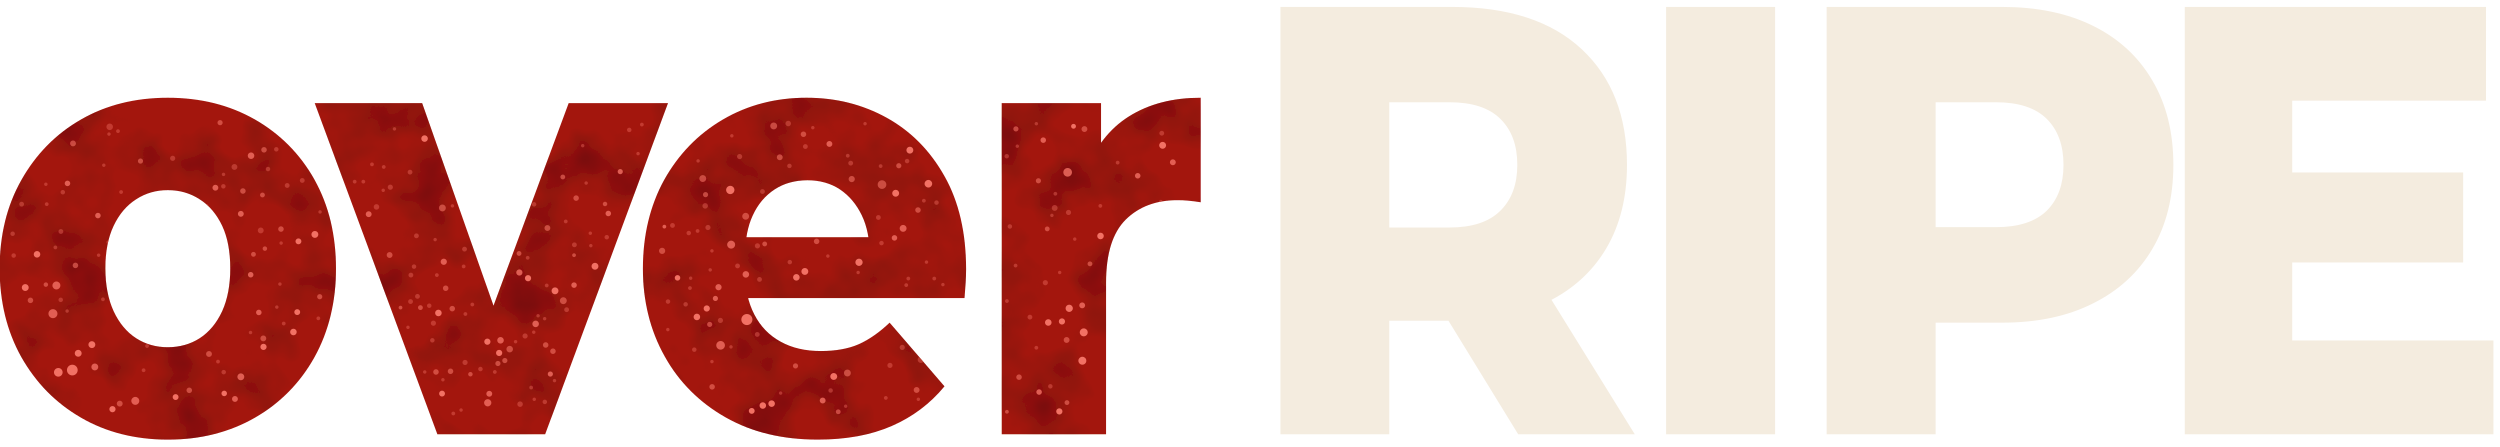
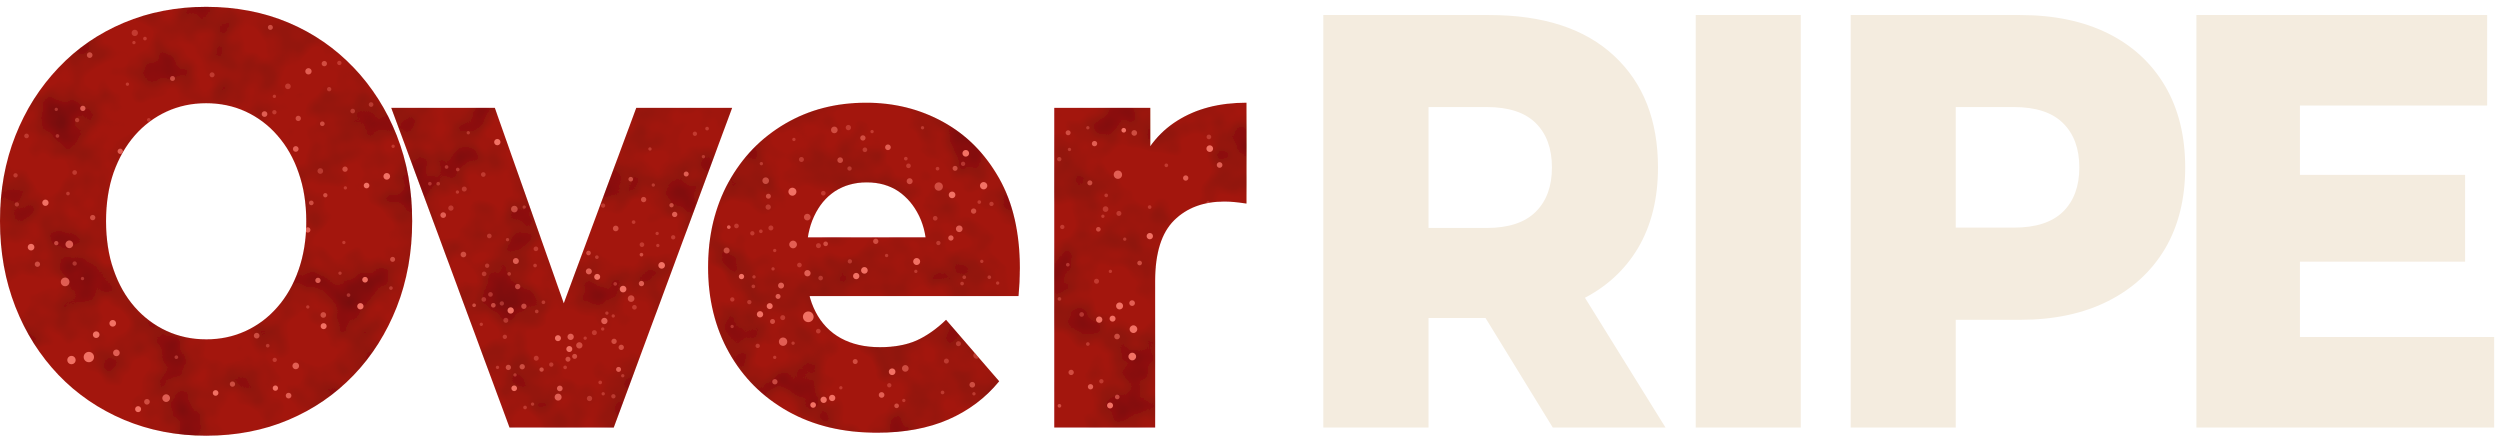
- <svg xmlns="http://www.w3.org/2000/svg" viewBox="541 283 1445 258" role="img" aria-label="overRIPE">
+ <svg xmlns="http://www.w3.org/2000/svg" viewBox="541 278 1497 265" role="img" aria-label="OverRIPE">
  <defs>
    <clipPath id="or-over">
-       <path d="M638.0 537.1Q609.7 537.1 587.8 524.4Q565.9 511.7 553.3 489.3Q540.8 467.0 540.8 438.2Q540.8 409.2 553.4 387.0Q565.9 364.7 587.8 352.1Q609.6 339.5 638.0 339.5Q666.4 339.5 688.4 352.1Q710.4 364.7 722.8 386.9Q735.2 409.2 735.2 438.2Q735.2 467.0 722.8 489.4Q710.4 511.7 688.4 524.4Q666.3 537.1 638.0 537.1ZM638.0 483.7Q648.3 483.7 656.4 478.5Q664.6 473.2 669.4 462.9Q674.1 452.5 674.1 438.2Q674.1 423.5 669.4 413.5Q664.6 403.4 656.4 398.2Q648.3 392.9 638.0 392.9Q627.8 392.9 619.7 398.2Q611.5 403.4 606.7 413.5Q601.9 423.5 601.9 438.2Q601.9 452.5 606.7 462.9Q611.5 473.2 619.7 478.5Q627.8 483.7 638.0 483.7Z M793.8 534.0 722.9 342.6H785.0L841.4 502.7H810.3L869.7 342.6H927.1L856.1 534.0Z M1013.7 537.1Q983.2 537.1 960.5 524.3Q937.7 511.4 925.2 489.0Q912.6 466.6 912.6 438.2Q912.6 409.3 924.9 387.0Q937.3 364.7 958.8 352.1Q980.3 339.5 1007.2 339.5Q1032.7 339.5 1053.6 351.1Q1074.5 362.7 1086.9 384.8Q1099.4 406.9 1099.4 438.6Q1099.4 442.3 1099.1 446.9Q1098.8 451.5 1098.5 455.3H962.2V420.1H1066.5L1043.6 430.0Q1043.7 416.9 1039.1 407.4Q1034.5 397.9 1026.5 392.5Q1018.5 387.2 1007.7 387.2Q996.8 387.2 988.7 392.5Q980.5 397.9 976.1 407.5Q971.7 417.0 971.7 430.3V440.6Q971.7 454.5 977.0 464.8Q982.3 475.1 992.2 480.5Q1002.0 485.9 1015.5 485.9Q1028.4 485.9 1037.5 481.9Q1046.5 477.8 1055.2 469.5L1086.9 506.3Q1074.6 521.3 1056.5 529.2Q1038.4 537.1 1013.7 537.1Z M1120.0 534.0V342.6H1177.4V398.6L1168.7 382.5Q1176.4 361.1 1193.5 350.3Q1210.7 339.5 1235.0 339.5V399.9Q1231.0 399.3 1227.9 399.0Q1224.8 398.7 1221.6 398.7Q1203.1 398.7 1191.7 409.9Q1180.3 421.2 1180.3 446.3V534.0Z" />
+       <path d="M664.6 538.9Q637.9 538.9 615.3 529.4Q592.6 519.8 576.0 502.5Q559.4 485.1 550.2 461.7Q541.0 438.2 541.0 410.4Q541.0 382.5 550.2 359.3Q559.4 336.0 576.0 318.6Q592.6 301.1 615.2 291.6Q637.8 282.1 664.5 282.1Q691.3 282.1 713.8 291.6Q736.2 301.1 752.8 318.5Q769.4 335.9 778.6 359.2Q787.8 382.5 787.8 410.4Q787.8 438.3 778.6 461.8Q769.4 485.2 752.8 502.6Q736.2 519.9 713.8 529.4Q691.3 538.9 664.6 538.9ZM664.5 481.2Q677.2 481.2 688.1 476.2Q699.0 471.2 707.1 461.9Q715.3 452.6 719.8 439.6Q724.4 426.5 724.4 410.5Q724.4 394.4 719.8 381.4Q715.3 368.4 707.1 359.1Q699.0 349.8 688.1 344.8Q677.2 339.8 664.5 339.8Q651.7 339.8 640.8 344.8Q629.9 349.8 621.7 359.1Q613.6 368.4 609.0 381.4Q604.5 394.4 604.5 410.5Q604.5 426.5 609.0 439.5Q613.5 452.6 621.7 461.9Q629.9 471.2 640.8 476.2Q651.7 481.2 664.5 481.2Z M846.1 534.0 775.3 342.6H837.3L893.8 502.7H862.6L922.0 342.6H979.4L908.5 534.0Z M1066.1 537.1Q1035.6 537.1 1012.8 524.3Q990.0 511.4 977.5 489.0Q965.0 466.6 965.0 438.2Q965.0 409.3 977.3 387.0Q989.6 364.7 1011.1 352.1Q1032.6 339.5 1059.6 339.5Q1085.0 339.5 1105.9 351.1Q1126.8 362.7 1139.3 384.8Q1151.7 406.9 1151.7 438.6Q1151.7 442.3 1151.5 446.9Q1151.2 451.5 1150.9 455.3H1014.5V420.1H1118.9L1095.9 430.0Q1096.0 416.9 1091.4 407.4Q1086.8 397.9 1078.9 392.5Q1070.9 387.2 1060.0 387.2Q1049.2 387.2 1041.0 392.5Q1032.9 397.9 1028.5 407.5Q1024.0 417.0 1024.0 430.3V440.6Q1024.0 454.5 1029.4 464.8Q1034.7 475.1 1044.5 480.5Q1054.4 485.9 1067.9 485.9Q1080.7 485.9 1089.8 481.9Q1098.9 477.8 1107.5 469.5L1139.3 506.3Q1127.0 521.3 1108.9 529.2Q1090.7 537.1 1066.1 537.1Z M1172.3 534.0V342.6H1229.8V398.6L1221.0 382.5Q1228.8 361.1 1245.9 350.3Q1263.0 339.5 1287.4 339.5V399.9Q1283.4 399.3 1280.3 399.0Q1277.2 398.7 1274.0 398.7Q1255.5 398.7 1244.1 409.9Q1232.7 421.2 1232.7 446.3V534.0Z" />
    </clipPath>
-     <filter id="or-g1" filterUnits="userSpaceOnUse" primitiveUnits="userSpaceOnUse" x="531" y="273" width="1465" height="278">
+     <filter id="or-g1" filterUnits="userSpaceOnUse" primitiveUnits="userSpaceOnUse" x="531" y="268.121" width="1517.355" height="285">
      <feTurbulence type="fractalNoise" baseFrequency="0.03" numOctaves="3" seed="7" result="n" />
      <feColorMatrix in="n" type="matrix" values="0 0 0 0 0 0 0 0 0 0 0 0 0 0 0 1.05 0 0 0 -0.45" result="d" />
      <feComposite in="d" in2="SourceGraphic" operator="in" result="m" />
      <feMerge>
        <feMergeNode in="SourceGraphic" />
        <feMergeNode in="m" />
      </feMerge>
    </filter>
  </defs>
-   <path fill="#a3160c" filter="url(#or-g1)" d="M638.0 537.1Q609.7 537.1 587.8 524.4Q565.9 511.7 553.3 489.3Q540.8 467.0 540.8 438.2Q540.8 409.2 553.4 387.0Q565.9 364.7 587.8 352.1Q609.6 339.5 638.0 339.5Q666.4 339.5 688.4 352.1Q710.4 364.7 722.8 386.9Q735.2 409.2 735.2 438.2Q735.2 467.0 722.8 489.4Q710.4 511.7 688.4 524.4Q666.3 537.1 638.0 537.1ZM638.0 483.7Q648.3 483.7 656.4 478.5Q664.6 473.2 669.4 462.9Q674.1 452.5 674.1 438.2Q674.1 423.5 669.4 413.5Q664.6 403.4 656.4 398.2Q648.3 392.9 638.0 392.9Q627.8 392.9 619.7 398.2Q611.5 403.4 606.7 413.5Q601.9 423.5 601.9 438.2Q601.9 452.5 606.7 462.9Q611.5 473.2 619.7 478.5Q627.8 483.7 638.0 483.7Z M793.8 534.0 722.9 342.6H785.0L841.4 502.7H810.3L869.7 342.6H927.1L856.1 534.0Z M1013.7 537.1Q983.2 537.1 960.5 524.3Q937.7 511.4 925.2 489.0Q912.6 466.6 912.6 438.2Q912.6 409.3 924.9 387.0Q937.3 364.7 958.8 352.1Q980.3 339.5 1007.2 339.5Q1032.7 339.5 1053.6 351.1Q1074.5 362.7 1086.9 384.8Q1099.4 406.9 1099.4 438.6Q1099.4 442.3 1099.1 446.9Q1098.8 451.5 1098.5 455.3H962.2V420.1H1066.5L1043.6 430.0Q1043.7 416.9 1039.1 407.4Q1034.5 397.9 1026.5 392.5Q1018.5 387.2 1007.7 387.2Q996.8 387.2 988.7 392.5Q980.5 397.9 976.1 407.5Q971.7 417.0 971.7 430.3V440.6Q971.7 454.5 977.0 464.8Q982.3 475.1 992.2 480.5Q1002.0 485.9 1015.5 485.9Q1028.4 485.9 1037.5 481.9Q1046.5 477.8 1055.2 469.5L1086.9 506.3Q1074.6 521.3 1056.5 529.2Q1038.4 537.1 1013.7 537.1Z M1120.0 534.0V342.6H1177.4V398.6L1168.7 382.5Q1176.4 361.1 1193.5 350.3Q1210.7 339.5 1235.0 339.5V399.9Q1231.0 399.3 1227.9 399.0Q1224.8 398.7 1221.6 398.7Q1203.1 398.7 1191.7 409.9Q1180.3 421.2 1180.3 446.3V534.0Z" />
+   <path fill="#a3160c" filter="url(#or-g1)" d="M664.6 538.9Q637.9 538.9 615.3 529.4Q592.6 519.8 576.0 502.5Q559.4 485.1 550.2 461.7Q541.0 438.2 541.0 410.4Q541.0 382.5 550.2 359.3Q559.4 336.0 576.0 318.6Q592.6 301.1 615.2 291.6Q637.8 282.1 664.5 282.1Q691.3 282.1 713.8 291.6Q736.2 301.1 752.8 318.5Q769.4 335.9 778.6 359.2Q787.8 382.5 787.8 410.4Q787.8 438.3 778.6 461.8Q769.4 485.2 752.8 502.6Q736.2 519.9 713.8 529.4Q691.3 538.9 664.6 538.9ZM664.5 481.2Q677.2 481.2 688.1 476.2Q699.0 471.2 707.1 461.9Q715.3 452.6 719.8 439.6Q724.4 426.5 724.4 410.5Q724.4 394.4 719.8 381.4Q715.3 368.4 707.1 359.1Q699.0 349.8 688.1 344.8Q677.2 339.8 664.5 339.8Q651.7 339.8 640.8 344.8Q629.9 349.8 621.7 359.1Q613.6 368.4 609.0 381.4Q604.5 394.4 604.5 410.5Q604.5 426.5 609.0 439.5Q613.5 452.6 621.7 461.9Q629.9 471.2 640.8 476.2Q651.7 481.2 664.5 481.2Z M846.1 534.0 775.3 342.6H837.3L893.8 502.7H862.6L922.0 342.6H979.4L908.5 534.0Z M1066.1 537.1Q1035.6 537.1 1012.8 524.3Q990.0 511.4 977.5 489.0Q965.0 466.6 965.0 438.2Q965.0 409.3 977.3 387.0Q989.6 364.7 1011.1 352.1Q1032.6 339.5 1059.6 339.5Q1085.0 339.5 1105.9 351.1Q1126.8 362.7 1139.3 384.8Q1151.7 406.9 1151.7 438.6Q1151.7 442.3 1151.5 446.9Q1151.2 451.5 1150.9 455.3H1014.5V420.1H1118.9L1095.9 430.0Q1096.0 416.9 1091.4 407.4Q1086.8 397.9 1078.9 392.5Q1070.9 387.2 1060.0 387.2Q1049.2 387.2 1041.0 392.5Q1032.9 397.9 1028.5 407.5Q1024.0 417.0 1024.0 430.3V440.6Q1024.0 454.5 1029.4 464.8Q1034.7 475.1 1044.5 480.5Q1054.4 485.9 1067.9 485.9Q1080.7 485.9 1089.8 481.9Q1098.9 477.8 1107.5 469.5L1139.3 506.3Q1127.0 521.3 1108.9 529.2Q1090.7 537.1 1066.1 537.1Z M1172.3 534.0V342.6H1229.8V398.6L1221.0 382.5Q1228.8 361.1 1245.9 350.3Q1263.0 339.5 1287.4 339.5V399.9Q1283.4 399.3 1280.3 399.0Q1277.2 398.7 1274.0 398.7Q1255.5 398.7 1244.1 409.9Q1232.7 421.2 1232.7 446.3V534.0Z" />
  <g clip-path="url(#or-over)">
    <g fill="#f27164" opacity="0.4">
-       <circle cx="996.6" cy="354.4" r="1.6" />
-       <circle cx="912.0" cy="355.0" r="1.1" />
-       <circle cx="1041.0" cy="354.5" r="1.0" />
-       <circle cx="1140.0" cy="354.5" r="1.0" />
-       <circle cx="604.4" cy="356.3" r="1.9" />
-       <circle cx="1010.8" cy="356.8" r="1.0" />
-       <circle cx="769.0" cy="357.5" r="1.0" />
-       <circle cx="904.7" cy="358.1" r="1.3" />
-       <circle cx="609.2" cy="358.8" r="1.1" />
-       <circle cx="1212.5" cy="360.0" r="1.4" />
-       <circle cx="604.0" cy="360.5" r="1.0" />
-       <circle cx="964.0" cy="361.5" r="1.0" />
-       <circle cx="877.8" cy="367.2" r="1.0" />
-       <circle cx="1006.5" cy="367.7" r="1.4" />
-       <circle cx="1129.0" cy="367.5" r="1.0" />
-       <circle cx="700.7" cy="369.3" r="1.3" />
-       <circle cx="909.8" cy="371.8" r="1.0" />
-       <circle cx="968.5" cy="373.5" r="1.5" />
-       <circle cx="1031.0" cy="373.0" r="1.1" />
-       <circle cx="1122.9" cy="373.3" r="1.3" />
-       <circle cx="640.8" cy="374.5" r="1.5" />
-       <circle cx="944.5" cy="376.0" r="1.0" />
-       <circle cx="1065.3" cy="376.1" r="1.3" />
-       <circle cx="1032.7" cy="377.3" r="1.4" />
-       <circle cx="1187.0" cy="377.0" r="1.1" />
-       <circle cx="756.0" cy="378.0" r="1.1" />
-       <circle cx="601.0" cy="378.5" r="1.0" />
-       <circle cx="676.5" cy="379.5" r="1.7" />
-       <circle cx="762.8" cy="379.5" r="1.1" />
-       <circle cx="997.3" cy="378.9" r="1.3" />
-       <circle cx="1050.0" cy="379.0" r="1.1" />
-       <circle cx="695.9" cy="380.7" r="1.3" />
-       <circle cx="778.0" cy="382.5" r="1.4" />
-       <circle cx="670.2" cy="383.8" r="1.0" />
-       <circle cx="715.7" cy="387.3" r="1.4" />
-       <circle cx="746.0" cy="388.0" r="1.1" />
-       <circle cx="751.0" cy="388.0" r="1.1" />
-       <circle cx="567.5" cy="389.5" r="1.0" />
-       <circle cx="879.8" cy="388.8" r="1.0" />
-       <circle cx="670.1" cy="390.7" r="1.3" />
-       <circle cx="707.0" cy="390.2" r="1.4" />
-       <circle cx="766.6" cy="391.2" r="1.5" />
-       <circle cx="762.5" cy="393.0" r="1.0" />
-       <circle cx="981.7" cy="393.7" r="1.4" />
-       <circle cx="577.3" cy="394.1" r="1.3" />
-       <circle cx="611.0" cy="394.0" r="1.1" />
-       <circle cx="1151.0" cy="395.0" r="1.1" />
-       <circle cx="626.0" cy="396.5" r="1.0" />
-       <circle cx="1075.0" cy="399.0" r="1.1" />
-       <circle cx="1082.3" cy="400.1" r="1.3" />
-       <circle cx="1212.0" cy="399.5" r="1.0" />
-       <circle cx="553.5" cy="401.0" r="1.4" />
-       <circle cx="568.0" cy="401.0" r="1.1" />
-       <circle cx="849.7" cy="401.1" r="1.3" />
-       <circle cx="948.6" cy="402.0" r="1.6" />
-       <circle cx="617.0" cy="401.5" r="1.0" />
-       <circle cx="660.5" cy="402.0" r="1.0" />
-       <circle cx="758.6" cy="402.6" r="1.6" />
-       <circle cx="802.5" cy="402.0" r="1.0" />
-       <circle cx="1150.6" cy="403.2" r="1.7" />
-       <circle cx="1177.0" cy="402.0" r="1.1" />
-       <circle cx="984.5" cy="403.0" r="1.0" />
-       <circle cx="1034.5" cy="404.0" r="1.0" />
-       <circle cx="1158.6" cy="405.8" r="1.5" />
-       <circle cx="726.0" cy="405.5" r="1.0" />
-       <circle cx="1048.7" cy="408.7" r="1.4" />
-       <circle cx="1149.0" cy="407.5" r="1.0" />
-       <circle cx="980.7" cy="410.1" r="1.3" />
-       <circle cx="868.0" cy="411.0" r="1.1" />
-       <circle cx="929.7" cy="413.3" r="1.4" />
-       <circle cx="950.2" cy="414.5" r="1.5" />
-       <circle cx="1124.7" cy="413.9" r="1.3" />
-       <circle cx="691.7" cy="416.2" r="1.7" />
-       <circle cx="576.2" cy="416.8" r="1.4" />
-       <circle cx="944.2" cy="416.5" r="1.1" />
-       <circle cx="939.1" cy="417.7" r="1.3" />
-       <circle cx="548.3" cy="418.1" r="1.3" />
-       <circle cx="882.2" cy="417.8" r="1.0" />
-       <circle cx="781.7" cy="419.3" r="1.4" />
-       <circle cx="891.7" cy="420.1" r="1.3" />
-       <circle cx="792.5" cy="421.5" r="1.0" />
-       <circle cx="1162.2" cy="421.2" r="1.0" />
-       <circle cx="603.5" cy="423.0" r="1.0" />
-       <circle cx="1050.5" cy="423.5" r="1.3" />
-       <circle cx="703.5" cy="423.5" r="1.0" />
-       <circle cx="873.0" cy="424.5" r="1.4" />
-       <circle cx="882.5" cy="425.0" r="1.0" />
-       <circle cx="978.8" cy="425.1" r="1.5" />
-       <circle cx="573.0" cy="426.0" r="1.1" />
-       <circle cx="809.5" cy="427.0" r="1.4" />
-       <circle cx="952.5" cy="428.0" r="1.0" />
-       <circle cx="548.9" cy="430.7" r="1.3" />
-       <circle cx="598.0" cy="430.5" r="1.0" />
-       <circle cx="1019.5" cy="431.0" r="1.0" />
-       <circle cx="846.0" cy="432.0" r="1.1" />
-       <circle cx="997.5" cy="434.5" r="1.3" />
-       <circle cx="1076.5" cy="434.5" r="1.0" />
-       <circle cx="967.3" cy="436.7" r="1.4" />
-       <circle cx="1128.0" cy="436.5" r="1.1" />
-       <circle cx="780.3" cy="437.1" r="1.3" />
-       <circle cx="809.0" cy="437.0" r="1.1" />
-       <circle cx="951.5" cy="439.0" r="1.0" />
-       <circle cx="1037.0" cy="440.5" r="1.0" />
-       <circle cx="1153.5" cy="440.5" r="1.0" />
-       <circle cx="778.5" cy="442.0" r="1.4" />
-       <circle cx="793.5" cy="442.0" r="1.1" />
-       <circle cx="940.2" cy="443.8" r="1.0" />
-       <circle cx="980.0" cy="444.5" r="1.4" />
-       <circle cx="1066.0" cy="444.0" r="1.1" />
-       <circle cx="1081.0" cy="444.0" r="1.1" />
-       <circle cx="1145.2" cy="446.4" r="1.5" />
-       <circle cx="702.8" cy="447.2" r="1.0" />
-       <circle cx="1064.8" cy="447.8" r="1.1" />
-       <circle cx="857.0" cy="448.0" r="1.1" />
-       <circle cx="1086.0" cy="447.5" r="1.0" />
-       <circle cx="939.8" cy="449.5" r="1.1" />
-       <circle cx="782.3" cy="454.3" r="1.4" />
-       <circle cx="576.1" cy="456.3" r="1.3" />
-       <circle cx="600.5" cy="456.0" r="1.1" />
-       <circle cx="778.3" cy="457.3" r="1.4" />
-       <circle cx="927.1" cy="457.3" r="1.3" />
-       <circle cx="1123.0" cy="457.0" r="1.1" />
-       <circle cx="789.1" cy="459.7" r="1.3" />
-       <circle cx="814.0" cy="459.0" r="1.1" />
-       <circle cx="937.3" cy="458.9" r="1.3" />
-       <circle cx="701.0" cy="460.5" r="1.0" />
-       <circle cx="868.5" cy="462.0" r="1.4" />
-       <circle cx="579.8" cy="462.8" r="1.0" />
-       <circle cx="810.0" cy="464.5" r="1.1" />
-       <circle cx="852.0" cy="465.5" r="1.0" />
-       <circle cx="1136.3" cy="466.3" r="1.4" />
-       <circle cx="725.0" cy="467.0" r="1.1" />
-       <circle cx="855.8" cy="467.2" r="1.0" />
-       <circle cx="957.4" cy="468.2" r="1.5" />
-       <circle cx="791.5" cy="469.8" r="1.5" />
-       <circle cx="705.0" cy="470.0" r="1.1" />
-       <circle cx="776.8" cy="472.2" r="1.0" />
-       <circle cx="617.0" cy="472.5" r="1.0" />
-       <circle cx="660.0" cy="472.5" r="1.0" />
-       <circle cx="927.0" cy="473.5" r="1.0" />
-       <circle cx="685.8" cy="475.2" r="1.0" />
-       <circle cx="849.5" cy="475.0" r="1.0" />
-       <circle cx="978.7" cy="476.3" r="1.4" />
-       <circle cx="844.5" cy="477.2" r="1.5" />
-       <circle cx="627.0" cy="477.5" r="1.0" />
-       <circle cx="650.5" cy="477.5" r="1.0" />
-       <circle cx="790.9" cy="479.7" r="1.3" />
-       <circle cx="839.0" cy="480.5" r="1.0" />
-       <circle cx="626.0" cy="483.0" r="1.1" />
-       <circle cx="1062.5" cy="483.8" r="1.5" />
-       <circle cx="963.5" cy="483.5" r="1.0" />
-       <circle cx="1140.0" cy="484.0" r="1.1" />
-       <circle cx="942.3" cy="485.1" r="1.3" />
-       <circle cx="1073.3" cy="490.9" r="1.9" />
-       <circle cx="667.0" cy="492.0" r="1.1" />
-       <circle cx="809.8" cy="492.5" r="1.5" />
-       <circle cx="952.5" cy="492.0" r="1.0" />
-       <circle cx="1055.4" cy="494.2" r="1.5" />
-       <circle cx="818.7" cy="496.3" r="1.3" />
-       <circle cx="624.0" cy="497.0" r="1.1" />
-       <circle cx="670.3" cy="498.1" r="1.3" />
-       <circle cx="786.5" cy="498.0" r="1.0" />
-       <circle cx="827.0" cy="498.0" r="1.1" />
-       <circle cx="797.0" cy="502.5" r="1.0" />
-       <circle cx="861.5" cy="503.0" r="1.0" />
-       <circle cx="1148.1" cy="506.3" r="1.3" />
-       <circle cx="848.0" cy="507.0" r="1.1" />
-       <circle cx="1021.1" cy="508.7" r="1.3" />
-       <circle cx="992.2" cy="510.2" r="1.0" />
-       <circle cx="1053.0" cy="513.0" r="1.1" />
-       <circle cx="849.8" cy="513.8" r="1.0" />
-       <circle cx="1071.8" cy="513.8" r="1.0" />
-       <circle cx="855.9" cy="515.3" r="1.3" />
-       <circle cx="841.6" cy="516.6" r="1.6" />
-       <circle cx="1029.8" cy="517.8" r="1.0" />
-       <circle cx="807.5" cy="520.0" r="1.0" />
-       <circle cx="803.0" cy="522.0" r="1.1" />
+       <circle cx="1049.0" cy="354.4" r="1.6" />
+       <circle cx="964.4" cy="355.0" r="1.1" />
+       <circle cx="1093.4" cy="354.5" r="1.0" />
+       <circle cx="1192.4" cy="354.5" r="1.0" />
+       <circle cx="621.7" cy="297.7" r="1.9" />
+       <circle cx="1063.2" cy="356.8" r="1.0" />
+       <circle cx="821.4" cy="357.5" r="1.0" />
+       <circle cx="957.1" cy="358.1" r="1.3" />
+       <circle cx="627.8" cy="301.1" r="1.1" />
+       <circle cx="1264.9" cy="360.0" r="1.4" />
+       <circle cx="621.2" cy="303.5" r="1.0" />
+       <circle cx="1016.4" cy="361.5" r="1.0" />
+       <circle cx="930.2" cy="367.2" r="1.0" />
+       <circle cx="1058.9" cy="367.7" r="1.4" />
+       <circle cx="1181.4" cy="367.5" r="1.0" />
+       <circle cx="744.2" cy="315.7" r="1.3" />
+       <circle cx="962.2" cy="371.8" r="1.0" />
+       <circle cx="1020.9" cy="373.5" r="1.5" />
+       <circle cx="1083.4" cy="373.0" r="1.1" />
+       <circle cx="1175.3" cy="373.3" r="1.3" />
+       <circle cx="668.0" cy="322.8" r="1.5" />
+       <circle cx="996.9" cy="376.0" r="1.0" />
+       <circle cx="1117.7" cy="376.1" r="1.3" />
+       <circle cx="1085.0" cy="377.3" r="1.4" />
+       <circle cx="1239.4" cy="377.0" r="1.1" />
+       <circle cx="808.4" cy="378.0" r="1.1" />
+       <circle cx="617.3" cy="328.4" r="1.0" />
+       <circle cx="713.4" cy="329.7" r="1.7" />
+       <circle cx="815.1" cy="379.5" r="1.1" />
+       <circle cx="1049.7" cy="378.9" r="1.3" />
+       <circle cx="1102.4" cy="379.0" r="1.1" />
+       <circle cx="738.1" cy="331.4" r="1.3" />
+       <circle cx="830.4" cy="382.5" r="1.4" />
+       <circle cx="705.3" cy="335.7" r="1.0" />
+       <circle cx="763.2" cy="340.6" r="1.4" />
+       <circle cx="798.4" cy="388.0" r="1.1" />
+       <circle cx="803.4" cy="388.0" r="1.1" />
+       <circle cx="574.7" cy="343.5" r="1.0" />
+       <circle cx="932.2" cy="388.8" r="1.0" />
+       <circle cx="705.3" cy="345.2" r="1.3" />
+       <circle cx="752.2" cy="344.5" r="1.4" />
+       <circle cx="819.0" cy="391.2" r="1.5" />
+       <circle cx="814.9" cy="393.0" r="1.0" />
+       <circle cx="1034.0" cy="393.7" r="1.4" />
+       <circle cx="587.2" cy="349.9" r="1.3" />
+       <circle cx="630.1" cy="349.8" r="1.1" />
+       <circle cx="1203.4" cy="395.0" r="1.1" />
+       <circle cx="649.2" cy="353.2" r="1.0" />
+       <circle cx="1127.4" cy="399.0" r="1.1" />
+       <circle cx="1134.7" cy="400.1" r="1.3" />
+       <circle cx="1264.4" cy="399.5" r="1.0" />
+       <circle cx="556.9" cy="359.4" r="1.4" />
+       <circle cx="575.4" cy="359.4" r="1.1" />
+       <circle cx="902.1" cy="401.1" r="1.3" />
+       <circle cx="1001.0" cy="402.0" r="1.6" />
+       <circle cx="637.7" cy="360.1" r="1.0" />
+       <circle cx="693.0" cy="360.8" r="1.0" />
+       <circle cx="811.0" cy="402.6" r="1.6" />
+       <circle cx="854.9" cy="402.0" r="1.0" />
+       <circle cx="1203.0" cy="403.2" r="1.7" />
+       <circle cx="1229.4" cy="402.0" r="1.1" />
+       <circle cx="1036.9" cy="403.0" r="1.0" />
+       <circle cx="1086.9" cy="404.0" r="1.0" />
+       <circle cx="1211.0" cy="405.8" r="1.5" />
+       <circle cx="776.4" cy="365.6" r="1.0" />
+       <circle cx="1101.0" cy="408.7" r="1.4" />
+       <circle cx="1201.4" cy="407.5" r="1.0" />
+       <circle cx="1033.1" cy="410.1" r="1.3" />
+       <circle cx="920.4" cy="411.0" r="1.1" />
+       <circle cx="982.0" cy="413.3" r="1.4" />
+       <circle cx="1002.6" cy="414.5" r="1.5" />
+       <circle cx="1177.1" cy="413.9" r="1.3" />
+       <circle cx="732.8" cy="380.4" r="1.7" />
+       <circle cx="585.7" cy="381.3" r="1.4" />
+       <circle cx="996.6" cy="416.5" r="1.1" />
+       <circle cx="991.5" cy="417.7" r="1.3" />
+       <circle cx="550.3" cy="383.0" r="1.3" />
+       <circle cx="934.5" cy="417.8" r="1.0" />
+       <circle cx="834.0" cy="419.3" r="1.4" />
+       <circle cx="944.1" cy="420.1" r="1.3" />
+       <circle cx="844.9" cy="421.5" r="1.0" />
+       <circle cx="1214.5" cy="421.2" r="1.0" />
+       <circle cx="620.5" cy="389.8" r="1.0" />
+       <circle cx="1102.9" cy="423.5" r="1.3" />
+       <circle cx="747.8" cy="390.5" r="1.0" />
+       <circle cx="925.4" cy="424.5" r="1.4" />
+       <circle cx="934.9" cy="425.0" r="1.0" />
+       <circle cx="1031.1" cy="425.1" r="1.5" />
+       <circle cx="581.7" cy="393.9" r="1.1" />
+       <circle cx="861.9" cy="427.0" r="1.4" />
+       <circle cx="1004.9" cy="428.0" r="1.0" />
+       <circle cx="551.1" cy="400.4" r="1.3" />
+       <circle cx="613.5" cy="400.1" r="1.0" />
+       <circle cx="1071.9" cy="431.0" r="1.0" />
+       <circle cx="898.4" cy="432.0" r="1.1" />
+       <circle cx="1049.9" cy="434.5" r="1.3" />
+       <circle cx="1128.9" cy="434.5" r="1.0" />
+       <circle cx="1019.7" cy="436.7" r="1.4" />
+       <circle cx="1180.4" cy="436.5" r="1.1" />
+       <circle cx="832.7" cy="437.1" r="1.3" />
+       <circle cx="861.4" cy="437.0" r="1.1" />
+       <circle cx="1003.9" cy="439.0" r="1.0" />
+       <circle cx="1089.4" cy="440.5" r="1.0" />
+       <circle cx="1205.9" cy="440.5" r="1.0" />
+       <circle cx="830.9" cy="442.0" r="1.4" />
+       <circle cx="845.9" cy="442.0" r="1.1" />
+       <circle cx="992.5" cy="443.8" r="1.0" />
+       <circle cx="1032.4" cy="444.5" r="1.4" />
+       <circle cx="1118.4" cy="444.0" r="1.1" />
+       <circle cx="1133.4" cy="444.0" r="1.1" />
+       <circle cx="1197.6" cy="446.4" r="1.5" />
+       <circle cx="746.9" cy="423.2" r="1.0" />
+       <circle cx="1117.1" cy="447.8" r="1.1" />
+       <circle cx="909.4" cy="448.0" r="1.1" />
+       <circle cx="1138.4" cy="447.5" r="1.0" />
+       <circle cx="992.1" cy="449.5" r="1.1" />
+       <circle cx="834.7" cy="454.3" r="1.4" />
+       <circle cx="585.7" cy="435.8" r="1.3" />
+       <circle cx="616.7" cy="435.3" r="1.1" />
+       <circle cx="830.7" cy="457.3" r="1.4" />
+       <circle cx="979.5" cy="457.3" r="1.3" />
+       <circle cx="1175.4" cy="457.0" r="1.1" />
+       <circle cx="841.5" cy="459.7" r="1.3" />
+       <circle cx="866.4" cy="459.0" r="1.1" />
+       <circle cx="989.7" cy="458.9" r="1.3" />
+       <circle cx="744.6" cy="441.6" r="1.0" />
+       <circle cx="920.9" cy="462.0" r="1.4" />
+       <circle cx="590.4" cy="444.8" r="1.0" />
+       <circle cx="862.4" cy="464.5" r="1.1" />
+       <circle cx="904.4" cy="465.5" r="1.0" />
+       <circle cx="1188.7" cy="466.3" r="1.4" />
+       <circle cx="775.1" cy="450.5" r="1.1" />
+       <circle cx="908.2" cy="467.2" r="1.0" />
+       <circle cx="1009.7" cy="468.2" r="1.5" />
+       <circle cx="843.9" cy="469.8" r="1.5" />
+       <circle cx="749.7" cy="454.7" r="1.1" />
+       <circle cx="829.2" cy="472.2" r="1.0" />
+       <circle cx="637.7" cy="458.1" r="1.0" />
+       <circle cx="692.4" cy="458.1" r="1.0" />
+       <circle cx="979.4" cy="473.5" r="1.0" />
+       <circle cx="725.3" cy="461.8" r="1.0" />
+       <circle cx="901.9" cy="475.0" r="1.0" />
+       <circle cx="1031.0" cy="476.3" r="1.4" />
+       <circle cx="896.9" cy="477.2" r="1.5" />
+       <circle cx="650.4" cy="465.0" r="1.0" />
+       <circle cx="680.3" cy="465.0" r="1.0" />
+       <circle cx="843.3" cy="479.7" r="1.3" />
+       <circle cx="891.4" cy="480.5" r="1.0" />
+       <circle cx="649.2" cy="472.6" r="1.1" />
+       <circle cx="1114.9" cy="483.8" r="1.5" />
+       <circle cx="1015.9" cy="483.5" r="1.0" />
+       <circle cx="1192.4" cy="484.0" r="1.1" />
+       <circle cx="994.7" cy="485.1" r="1.3" />
+       <circle cx="1125.7" cy="490.9" r="1.9" />
+       <circle cx="701.3" cy="485.0" r="1.1" />
+       <circle cx="862.1" cy="492.5" r="1.5" />
+       <circle cx="1004.9" cy="492.0" r="1.0" />
+       <circle cx="1107.7" cy="494.2" r="1.5" />
+       <circle cx="871.1" cy="496.3" r="1.3" />
+       <circle cx="646.6" cy="491.9" r="1.1" />
+       <circle cx="705.5" cy="493.5" r="1.3" />
+       <circle cx="838.9" cy="498.0" r="1.0" />
+       <circle cx="879.4" cy="498.0" r="1.1" />
+       <circle cx="849.4" cy="502.5" r="1.0" />
+       <circle cx="913.9" cy="503.0" r="1.0" />
+       <circle cx="1200.5" cy="506.3" r="1.3" />
+       <circle cx="900.4" cy="507.0" r="1.1" />
+       <circle cx="1073.5" cy="508.7" r="1.3" />
+       <circle cx="1044.5" cy="510.2" r="1.0" />
+       <circle cx="1105.4" cy="513.0" r="1.1" />
+       <circle cx="902.2" cy="513.8" r="1.0" />
+       <circle cx="1124.2" cy="513.8" r="1.0" />
+       <circle cx="908.3" cy="515.3" r="1.3" />
+       <circle cx="894.0" cy="516.6" r="1.6" />
+       <circle cx="1082.2" cy="517.8" r="1.0" />
+       <circle cx="859.9" cy="520.0" r="1.0" />
+       <circle cx="855.4" cy="522.0" r="1.1" />
    </g>
    <g fill="#f27164" opacity="0.6">
-       <circle cx="668.2" cy="353.9" r="1.5" />
-       <circle cx="988.2" cy="355.8" r="2.0" />
-       <circle cx="1128.2" cy="357.5" r="1.5" />
-       <circle cx="1167.8" cy="357.6" r="1.7" />
-       <circle cx="1005.4" cy="360.6" r="1.6" />
-       <circle cx="583.2" cy="365.9" r="1.7" />
-       <circle cx="693.6" cy="369.6" r="1.6" />
-       <circle cx="991.7" cy="373.9" r="1.7" />
-       <circle cx="622.2" cy="376.1" r="1.5" />
-       <circle cx="1060.5" cy="378.8" r="1.5" />
-       <circle cx="866.3" cy="385.3" r="1.4" />
-       <circle cx="947.2" cy="386.2" r="2.0" />
-       <circle cx="1033.3" cy="386.5" r="1.8" />
-       <circle cx="1141.2" cy="387.5" r="1.5" />
-       <circle cx="1050.8" cy="389.7" r="2.5" />
-       <circle cx="681.4" cy="393.4" r="1.6" />
-       <circle cx="692.7" cy="395.7" r="1.4" />
-       <circle cx="948.8" cy="395.5" r="1.5" />
-       <circle cx="874.0" cy="397.5" r="1.6" />
-       <circle cx="890.7" cy="400.9" r="1.3" />
-       <circle cx="796.7" cy="403.2" r="2.0" />
-       <circle cx="1071.6" cy="404.4" r="1.6" />
-       <circle cx="972.0" cy="408.0" r="2.0" />
-       <circle cx="857.4" cy="414.8" r="1.7" />
-       <circle cx="703.4" cy="415.4" r="1.6" />
-       <circle cx="1146.3" cy="415.3" r="1.4" />
-       <circle cx="1013.0" cy="422.5" r="1.6" />
-       <circle cx="983.0" cy="424.0" r="1.4" />
-       <circle cx="694.1" cy="426.7" r="1.3" />
-       <circle cx="923.7" cy="428.0" r="1.8" />
-       <circle cx="841.0" cy="429.5" r="1.4" />
-       <circle cx="687.5" cy="430.0" r="1.4" />
-       <circle cx="766.2" cy="430.4" r="1.7" />
-       <circle cx="872.8" cy="430.5" r="1.1" />
-       <circle cx="1171.0" cy="435.5" r="1.4" />
-       <circle cx="584.6" cy="436.4" r="1.6" />
-       <circle cx="567.5" cy="447.5" r="1.3" />
-       <circle cx="798.6" cy="449.6" r="1.6" />
-       <circle cx="725.8" cy="454.5" r="1.5" />
-       <circle cx="558.6" cy="456.6" r="1.6" />
-       <circle cx="866.6" cy="456.8" r="2.0" />
-       <circle cx="772.5" cy="460.8" r="1.1" />
-       <circle cx="784.0" cy="460.8" r="1.4" />
-       <circle cx="802.4" cy="461.4" r="1.6" />
-       <circle cx="951.2" cy="470.5" r="1.5" />
-       <circle cx="693.2" cy="478.6" r="1.7" />
-       <circle cx="1157.5" cy="479.5" r="1.7" />
-       <circle cx="856.4" cy="482.4" r="1.6" />
-       <circle cx="835.6" cy="484.8" r="1.9" />
-       <circle cx="860.6" cy="486.0" r="1.6" />
-       <circle cx="661.8" cy="487.6" r="1.7" />
-       <circle cx="832.8" cy="491.4" r="1.5" />
-       <circle cx="828.8" cy="493.1" r="1.5" />
-       <circle cx="1000.8" cy="494.5" r="1.5" />
-       <circle cx="793.0" cy="498.0" r="1.6" />
-       <circle cx="801.4" cy="497.6" r="1.6" />
-       <circle cx="1030.8" cy="498.6" r="2.0" />
-       <circle cx="812.9" cy="499.3" r="1.3" />
-       <circle cx="1130.0" cy="501.0" r="1.6" />
-       <circle cx="952.6" cy="506.6" r="1.6" />
-       <circle cx="650.4" cy="508.6" r="1.6" />
-       <circle cx="1070.8" cy="508.4" r="1.7" />
-       <circle cx="1157.7" cy="515.7" r="1.4" />
-       <circle cx="610.2" cy="516.3" r="1.7" />
-       <circle cx="1025.5" cy="521.0" r="1.4" />
-       <circle cx="1123.0" cy="521.0" r="1.1" />
+       <circle cx="702.9" cy="294.4" r="1.5" />
+       <circle cx="1040.6" cy="355.8" r="2.0" />
+       <circle cx="1180.6" cy="357.5" r="1.5" />
+       <circle cx="1220.2" cy="357.6" r="1.7" />
+       <circle cx="1057.7" cy="360.6" r="1.6" />
+       <circle cx="594.7" cy="311.0" r="1.7" />
+       <circle cx="735.2" cy="316.1" r="1.6" />
+       <circle cx="1044.1" cy="373.9" r="1.7" />
+       <circle cx="644.3" cy="325.0" r="1.5" />
+       <circle cx="1112.9" cy="378.8" r="1.5" />
+       <circle cx="918.7" cy="385.3" r="1.4" />
+       <circle cx="999.5" cy="386.2" r="2.0" />
+       <circle cx="1085.7" cy="386.5" r="1.8" />
+       <circle cx="1193.6" cy="387.5" r="1.5" />
+       <circle cx="1103.1" cy="389.7" r="2.5" />
+       <circle cx="719.6" cy="348.9" r="1.6" />
+       <circle cx="734.0" cy="352.1" r="1.4" />
+       <circle cx="1001.1" cy="395.5" r="1.5" />
+       <circle cx="926.4" cy="397.5" r="1.6" />
+       <circle cx="943.1" cy="400.9" r="1.3" />
+       <circle cx="849.0" cy="403.2" r="2.0" />
+       <circle cx="1124.0" cy="404.4" r="1.6" />
+       <circle cx="1024.4" cy="408.0" r="2.0" />
+       <circle cx="909.7" cy="414.8" r="1.7" />
+       <circle cx="747.6" cy="379.3" r="1.6" />
+       <circle cx="1198.7" cy="415.3" r="1.4" />
+       <circle cx="1065.4" cy="422.5" r="1.6" />
+       <circle cx="1035.4" cy="424.0" r="1.4" />
+       <circle cx="735.8" cy="394.9" r="1.3" />
+       <circle cx="976.1" cy="428.0" r="1.8" />
+       <circle cx="893.4" cy="429.5" r="1.4" />
+       <circle cx="727.4" cy="399.5" r="1.4" />
+       <circle cx="818.5" cy="430.4" r="1.7" />
+       <circle cx="925.1" cy="430.5" r="1.1" />
+       <circle cx="1223.4" cy="435.5" r="1.4" />
+       <circle cx="596.5" cy="408.3" r="1.6" />
+       <circle cx="574.7" cy="423.6" r="1.3" />
+       <circle cx="851.0" cy="449.6" r="1.6" />
+       <circle cx="776.1" cy="433.3" r="1.5" />
+       <circle cx="563.4" cy="436.2" r="1.6" />
+       <circle cx="918.9" cy="456.8" r="2.0" />
+       <circle cx="824.9" cy="460.8" r="1.1" />
+       <circle cx="836.4" cy="460.8" r="1.4" />
+       <circle cx="854.7" cy="461.4" r="1.6" />
+       <circle cx="1003.6" cy="470.5" r="1.5" />
+       <circle cx="734.6" cy="466.6" r="1.7" />
+       <circle cx="1209.9" cy="479.5" r="1.7" />
+       <circle cx="908.7" cy="482.4" r="1.6" />
+       <circle cx="887.9" cy="484.8" r="1.9" />
+       <circle cx="913.0" cy="486.0" r="1.6" />
+       <circle cx="694.7" cy="479.0" r="1.7" />
+       <circle cx="885.1" cy="491.4" r="1.5" />
+       <circle cx="881.1" cy="493.1" r="1.5" />
+       <circle cx="1053.1" cy="494.5" r="1.5" />
+       <circle cx="845.4" cy="498.0" r="1.6" />
+       <circle cx="853.7" cy="497.6" r="1.6" />
+       <circle cx="1083.1" cy="498.6" r="2.0" />
+       <circle cx="865.3" cy="499.3" r="1.3" />
+       <circle cx="1182.4" cy="501.0" r="1.6" />
+       <circle cx="1005.0" cy="506.6" r="1.6" />
+       <circle cx="680.2" cy="508.0" r="1.6" />
+       <circle cx="1123.2" cy="508.4" r="1.7" />
+       <circle cx="1210.0" cy="515.7" r="1.4" />
+       <circle cx="629.0" cy="518.6" r="1.7" />
+       <circle cx="1077.9" cy="521.0" r="1.4" />
+       <circle cx="1175.4" cy="521.0" r="1.1" />
    </g>
    <g fill="#f27164" opacity="0.8">
-       <circle cx="1144.0" cy="364.0" r="1.6" />
-       <circle cx="1020.4" cy="366.2" r="1.7" />
-       <circle cx="686.1" cy="373.0" r="1.9" />
-       <circle cx="1218.9" cy="376.8" r="1.7" />
-       <circle cx="1158.1" cy="382.6" r="2.5" />
-       <circle cx="899.5" cy="382.2" r="1.5" />
-       <circle cx="1198.6" cy="384.6" r="1.6" />
-       <circle cx="580.0" cy="389.0" r="1.6" />
-       <circle cx="665.5" cy="391.5" r="1.7" />
-       <circle cx="680.2" cy="406.6" r="1.7" />
-       <circle cx="754.1" cy="406.8" r="1.7" />
-       <circle cx="892.6" cy="406.4" r="1.6" />
-       <circle cx="597.6" cy="407.6" r="1.6" />
-       <circle cx="925.0" cy="414.0" r="1.1" />
-       <circle cx="1063.0" cy="415.0" r="2.0" />
-       <circle cx="1058.0" cy="420.5" r="1.6" />
-       <circle cx="963.6" cy="424.4" r="2.3" />
-       <circle cx="797.5" cy="434.3" r="1.8" />
-       <circle cx="841.2" cy="440.5" r="1.8" />
-       <circle cx="685.9" cy="441.8" r="1.6" />
-       <circle cx="972.1" cy="441.6" r="1.9" />
-       <circle cx="573.6" cy="448.0" r="2.3" />
-       <circle cx="872.8" cy="447.8" r="1.6" />
-       <circle cx="956.3" cy="449.0" r="1.8" />
-       <circle cx="954.5" cy="455.5" r="1.5" />
-       <circle cx="1166.5" cy="459.5" r="1.7" />
-       <circle cx="571.6" cy="464.3" r="2.6" />
-       <circle cx="690.6" cy="463.6" r="1.6" />
-       <circle cx="850.6" cy="470.2" r="1.9" />
-       <circle cx="830.3" cy="479.7" r="1.9" />
-       <circle cx="957.5" cy="482.6" r="2.5" />
-       <circle cx="595.8" cy="495.1" r="2.0" />
-       <circle cx="859.1" cy="499.2" r="1.5" />
-       <circle cx="680.2" cy="500.8" r="2.0" />
-       <circle cx="1141.6" cy="509.6" r="1.6" />
-       <circle cx="823.8" cy="510.6" r="1.7" />
-       <circle cx="619.2" cy="514.7" r="2.3" />
-       <circle cx="676.8" cy="513.6" r="1.7" />
-       <circle cx="1016.5" cy="514.5" r="1.7" />
-       <circle cx="822.9" cy="515.8" r="2.1" />
+       <circle cx="1196.4" cy="364.0" r="1.6" />
+       <circle cx="1072.7" cy="366.2" r="1.7" />
+       <circle cx="725.7" cy="320.7" r="1.9" />
+       <circle cx="1271.3" cy="376.8" r="1.7" />
+       <circle cx="1210.4" cy="382.6" r="2.5" />
+       <circle cx="951.9" cy="382.2" r="1.5" />
+       <circle cx="1251.0" cy="384.6" r="1.6" />
+       <circle cx="590.6" cy="342.9" r="1.6" />
+       <circle cx="699.4" cy="346.3" r="1.7" />
+       <circle cx="718.1" cy="367.2" r="1.7" />
+       <circle cx="806.4" cy="406.8" r="1.7" />
+       <circle cx="945.0" cy="406.4" r="1.6" />
+       <circle cx="613.0" cy="368.6" r="1.6" />
+       <circle cx="977.4" cy="414.0" r="1.1" />
+       <circle cx="1115.4" cy="415.0" r="2.0" />
+       <circle cx="1110.4" cy="420.5" r="1.6" />
+       <circle cx="1015.9" cy="424.4" r="2.3" />
+       <circle cx="849.9" cy="434.3" r="1.8" />
+       <circle cx="893.6" cy="440.5" r="1.8" />
+       <circle cx="725.3" cy="415.7" r="1.6" />
+       <circle cx="1024.5" cy="441.6" r="1.9" />
+       <circle cx="582.5" cy="424.3" r="2.3" />
+       <circle cx="925.1" cy="447.8" r="1.6" />
+       <circle cx="1008.7" cy="449.0" r="1.8" />
+       <circle cx="1006.9" cy="455.5" r="1.5" />
+       <circle cx="1218.9" cy="459.5" r="1.7" />
+       <circle cx="580.0" cy="446.8" r="2.6" />
+       <circle cx="731.4" cy="445.9" r="1.6" />
+       <circle cx="902.9" cy="470.2" r="1.9" />
+       <circle cx="882.7" cy="479.7" r="1.9" />
+       <circle cx="1009.9" cy="482.6" r="2.5" />
+       <circle cx="610.7" cy="489.3" r="2.0" />
+       <circle cx="911.4" cy="499.2" r="1.5" />
+       <circle cx="718.1" cy="497.1" r="2.0" />
+       <circle cx="1194.0" cy="509.6" r="1.6" />
+       <circle cx="876.2" cy="510.6" r="1.7" />
+       <circle cx="640.5" cy="516.4" r="2.3" />
+       <circle cx="713.8" cy="514.9" r="1.7" />
+       <circle cx="1068.9" cy="514.5" r="1.7" />
+       <circle cx="875.2" cy="515.8" r="2.1" />
    </g>
    <g fill="#f27164" opacity="1">
-       <circle cx="1161.5" cy="356.0" r="1.4" />
-       <circle cx="786.4" cy="363.1" r="1.9" />
-       <circle cx="1213.0" cy="367.0" r="2.0" />
-       <circle cx="1066.9" cy="369.8" r="2.0" />
-       <circle cx="1077.6" cy="389.2" r="2.2" />
-       <circle cx="963.1" cy="392.8" r="2.4" />
-       <circle cx="1058.7" cy="394.7" r="2.0" />
-       <circle cx="1037.0" cy="415.9" r="2.9" />
-       <circle cx="981.8" cy="416.1" r="2.8" />
-       <circle cx="723.0" cy="418.5" r="2.0" />
-       <circle cx="1177.1" cy="419.4" r="1.9" />
-       <circle cx="713.5" cy="422.5" r="1.7" />
-       <circle cx="562.4" cy="430.0" r="1.9" />
-       <circle cx="1037.5" cy="434.6" r="2.1" />
-       <circle cx="884.9" cy="436.9" r="2.0" />
-       <circle cx="1006.2" cy="439.9" r="2.0" />
-       <circle cx="1001.3" cy="443.3" r="1.9" />
-       <circle cx="846.2" cy="443.8" r="1.8" />
-       <circle cx="932.6" cy="443.6" r="1.6" />
-       <circle cx="555.6" cy="449.2" r="2.0" />
-       <circle cx="861.8" cy="451.1" r="2.0" />
-       <circle cx="949.5" cy="461.3" r="1.8" />
-       <circle cx="1159.0" cy="461.2" r="2.1" />
-       <circle cx="712.8" cy="463.4" r="1.7" />
-       <circle cx="794.4" cy="463.9" r="1.9" />
-       <circle cx="943.8" cy="466.2" r="1.9" />
-       <circle cx="972.7" cy="467.7" r="3.2" />
-       <circle cx="1154.8" cy="468.8" r="1.8" />
-       <circle cx="1146.9" cy="469.4" r="1.9" />
-       <circle cx="710.6" cy="474.9" r="1.9" />
-       <circle cx="1167.4" cy="475.1" r="2.3" />
-       <circle cx="822.7" cy="480.5" r="1.8" />
-       <circle cx="594.1" cy="482.2" r="2.0" />
-       <circle cx="693.3" cy="483.5" r="1.8" />
-       <circle cx="586.2" cy="487.2" r="2.0" />
-       <circle cx="829.5" cy="487.0" r="1.8" />
-       <circle cx="1166.6" cy="491.5" r="2.3" />
-       <circle cx="582.8" cy="496.9" r="3.1" />
-       <circle cx="574.7" cy="498.2" r="2.5" />
-       <circle cx="1022.9" cy="500.6" r="2.0" />
-       <circle cx="670.6" cy="510.4" r="1.6" />
-       <circle cx="796.5" cy="510.5" r="1.7" />
-       <circle cx="642.5" cy="512.5" r="1.7" />
-       <circle cx="987.0" cy="516.3" r="1.9" />
-       <circle cx="981.9" cy="517.4" r="1.9" />
-       <circle cx="606.0" cy="519.5" r="1.8" />
-       <circle cx="975.5" cy="520.5" r="1.7" />
-       <circle cx="1153.3" cy="520.8" r="1.8" />
+       <circle cx="1213.9" cy="356.0" r="1.4" />
+       <circle cx="838.8" cy="363.1" r="1.9" />
+       <circle cx="1265.4" cy="367.0" r="2.0" />
+       <circle cx="1119.3" cy="369.8" r="2.0" />
+       <circle cx="1130.0" cy="389.2" r="2.2" />
+       <circle cx="1015.5" cy="392.8" r="2.4" />
+       <circle cx="1111.1" cy="394.7" r="2.0" />
+       <circle cx="1089.3" cy="415.9" r="2.9" />
+       <circle cx="1034.1" cy="416.1" r="2.8" />
+       <circle cx="772.6" cy="383.6" r="2.0" />
+       <circle cx="1229.5" cy="419.4" r="1.9" />
+       <circle cx="760.5" cy="389.1" r="1.7" />
+       <circle cx="568.2" cy="399.4" r="1.9" />
+       <circle cx="1089.9" cy="434.6" r="2.1" />
+       <circle cx="937.2" cy="436.9" r="2.0" />
+       <circle cx="1058.6" cy="439.9" r="2.0" />
+       <circle cx="1053.7" cy="443.3" r="1.9" />
+       <circle cx="898.6" cy="443.8" r="1.8" />
+       <circle cx="985.0" cy="443.6" r="1.6" />
+       <circle cx="559.6" cy="426.0" r="2.0" />
+       <circle cx="914.1" cy="451.1" r="2.0" />
+       <circle cx="1001.9" cy="461.3" r="1.8" />
+       <circle cx="1211.4" cy="461.2" r="2.1" />
+       <circle cx="759.6" cy="445.5" r="1.7" />
+       <circle cx="846.8" cy="463.9" r="1.9" />
+       <circle cx="996.1" cy="466.2" r="1.9" />
+       <circle cx="1025.0" cy="467.7" r="3.2" />
+       <circle cx="1207.2" cy="468.8" r="1.8" />
+       <circle cx="1199.2" cy="469.4" r="1.9" />
+       <circle cx="756.8" cy="461.4" r="1.9" />
+       <circle cx="1219.7" cy="475.1" r="2.3" />
+       <circle cx="875.1" cy="480.5" r="1.8" />
+       <circle cx="608.5" cy="471.6" r="2.0" />
+       <circle cx="734.8" cy="473.3" r="1.8" />
+       <circle cx="598.6" cy="478.4" r="2.0" />
+       <circle cx="881.9" cy="487.0" r="1.8" />
+       <circle cx="1219.0" cy="491.5" r="2.3" />
+       <circle cx="594.2" cy="491.8" r="3.1" />
+       <circle cx="583.8" cy="493.6" r="2.5" />
+       <circle cx="1075.2" cy="500.6" r="2.0" />
+       <circle cx="705.9" cy="510.4" r="1.6" />
+       <circle cx="848.9" cy="510.5" r="1.7" />
+       <circle cx="670.1" cy="513.3" r="1.7" />
+       <circle cx="1039.3" cy="516.3" r="1.9" />
+       <circle cx="1034.2" cy="517.4" r="1.9" />
+       <circle cx="623.7" cy="523.0" r="1.8" />
+       <circle cx="1027.9" cy="520.5" r="1.7" />
+       <circle cx="1205.7" cy="520.8" r="1.8" />
    </g>
  </g>
-   <path fill="#f4ecdf" d="M1281.1 534.0V287.0H1380.3Q1429.1 287.0 1455.3 311.5Q1481.4 335.9 1481.4 378.3Q1481.4 406.3 1469.4 426.6Q1457.4 446.8 1435.2 457.6Q1413.0 468.4 1382.5 468.4H1316.0L1344.0 439.0V534.0ZM1418.5 534.0 1363.3 444.1H1430.2L1485.9 534.0ZM1344.0 446.6 1316.0 414.5H1378.8Q1398.5 414.5 1408.2 404.8Q1418.0 395.2 1418.0 378.3Q1418.0 361.3 1408.2 351.7Q1398.5 342.1 1378.8 342.1H1316.0L1344.0 309.9Z M1504.0 534.0V287.0H1567.0V534.0Z M1596.8 534.0V287.0H1698.2Q1728.8 287.0 1750.9 298.0Q1773.1 309.0 1785.1 329.6Q1797.2 350.1 1797.2 378.3Q1797.2 406.3 1785.1 426.8Q1773.1 447.2 1750.9 458.3Q1728.8 469.5 1698.2 469.5H1631.7L1659.8 439.0V534.0ZM1659.8 446.6 1631.7 414.3H1694.6Q1714.3 414.3 1724.0 404.8Q1733.7 395.2 1733.7 378.3Q1733.7 361.3 1724.0 351.7Q1714.3 342.1 1694.6 342.1H1631.7L1659.8 309.9Z M1803.8 534.0V287.0H1977.9V341.2H1865.9V479.8H1982.2V534.0ZM1861.5 434.7V382.7H1964.7V434.7Z" />
+   <path fill="#f4ecdf" d="M1333.4 534.0V287.0H1432.7Q1481.4 287.0 1507.6 311.5Q1533.8 335.9 1533.8 378.3Q1533.8 406.3 1521.8 426.6Q1509.7 446.8 1487.5 457.6Q1465.4 468.4 1434.9 468.4H1368.3L1396.4 439.0V534.0ZM1470.8 534.0 1415.6 444.1H1482.5L1538.3 534.0ZM1396.4 446.6 1368.3 414.5H1431.2Q1450.9 414.5 1460.6 404.8Q1470.3 395.2 1470.3 378.3Q1470.3 361.3 1460.6 351.7Q1450.9 342.1 1431.2 342.1H1368.3L1396.4 309.9Z M1556.4 534.0V287.0H1619.3V534.0Z M1649.2 534.0V287.0H1750.6Q1781.1 287.0 1803.3 298.0Q1825.4 309.0 1837.5 329.6Q1849.5 350.1 1849.5 378.3Q1849.5 406.3 1837.5 426.8Q1825.4 447.2 1803.3 458.3Q1781.1 469.5 1750.6 469.5H1684.1L1712.1 439.0V534.0ZM1712.1 446.6 1684.1 414.3H1746.9Q1766.6 414.3 1776.3 404.8Q1786.1 395.2 1786.1 378.3Q1786.1 361.3 1776.3 351.7Q1766.6 342.1 1746.9 342.1H1684.1L1712.1 309.9Z M1856.2 534.0V287.0H2030.3V341.2H1918.2V479.8H2034.5V534.0ZM1913.9 434.7V382.7H2017.1V434.7Z" />
</svg>
